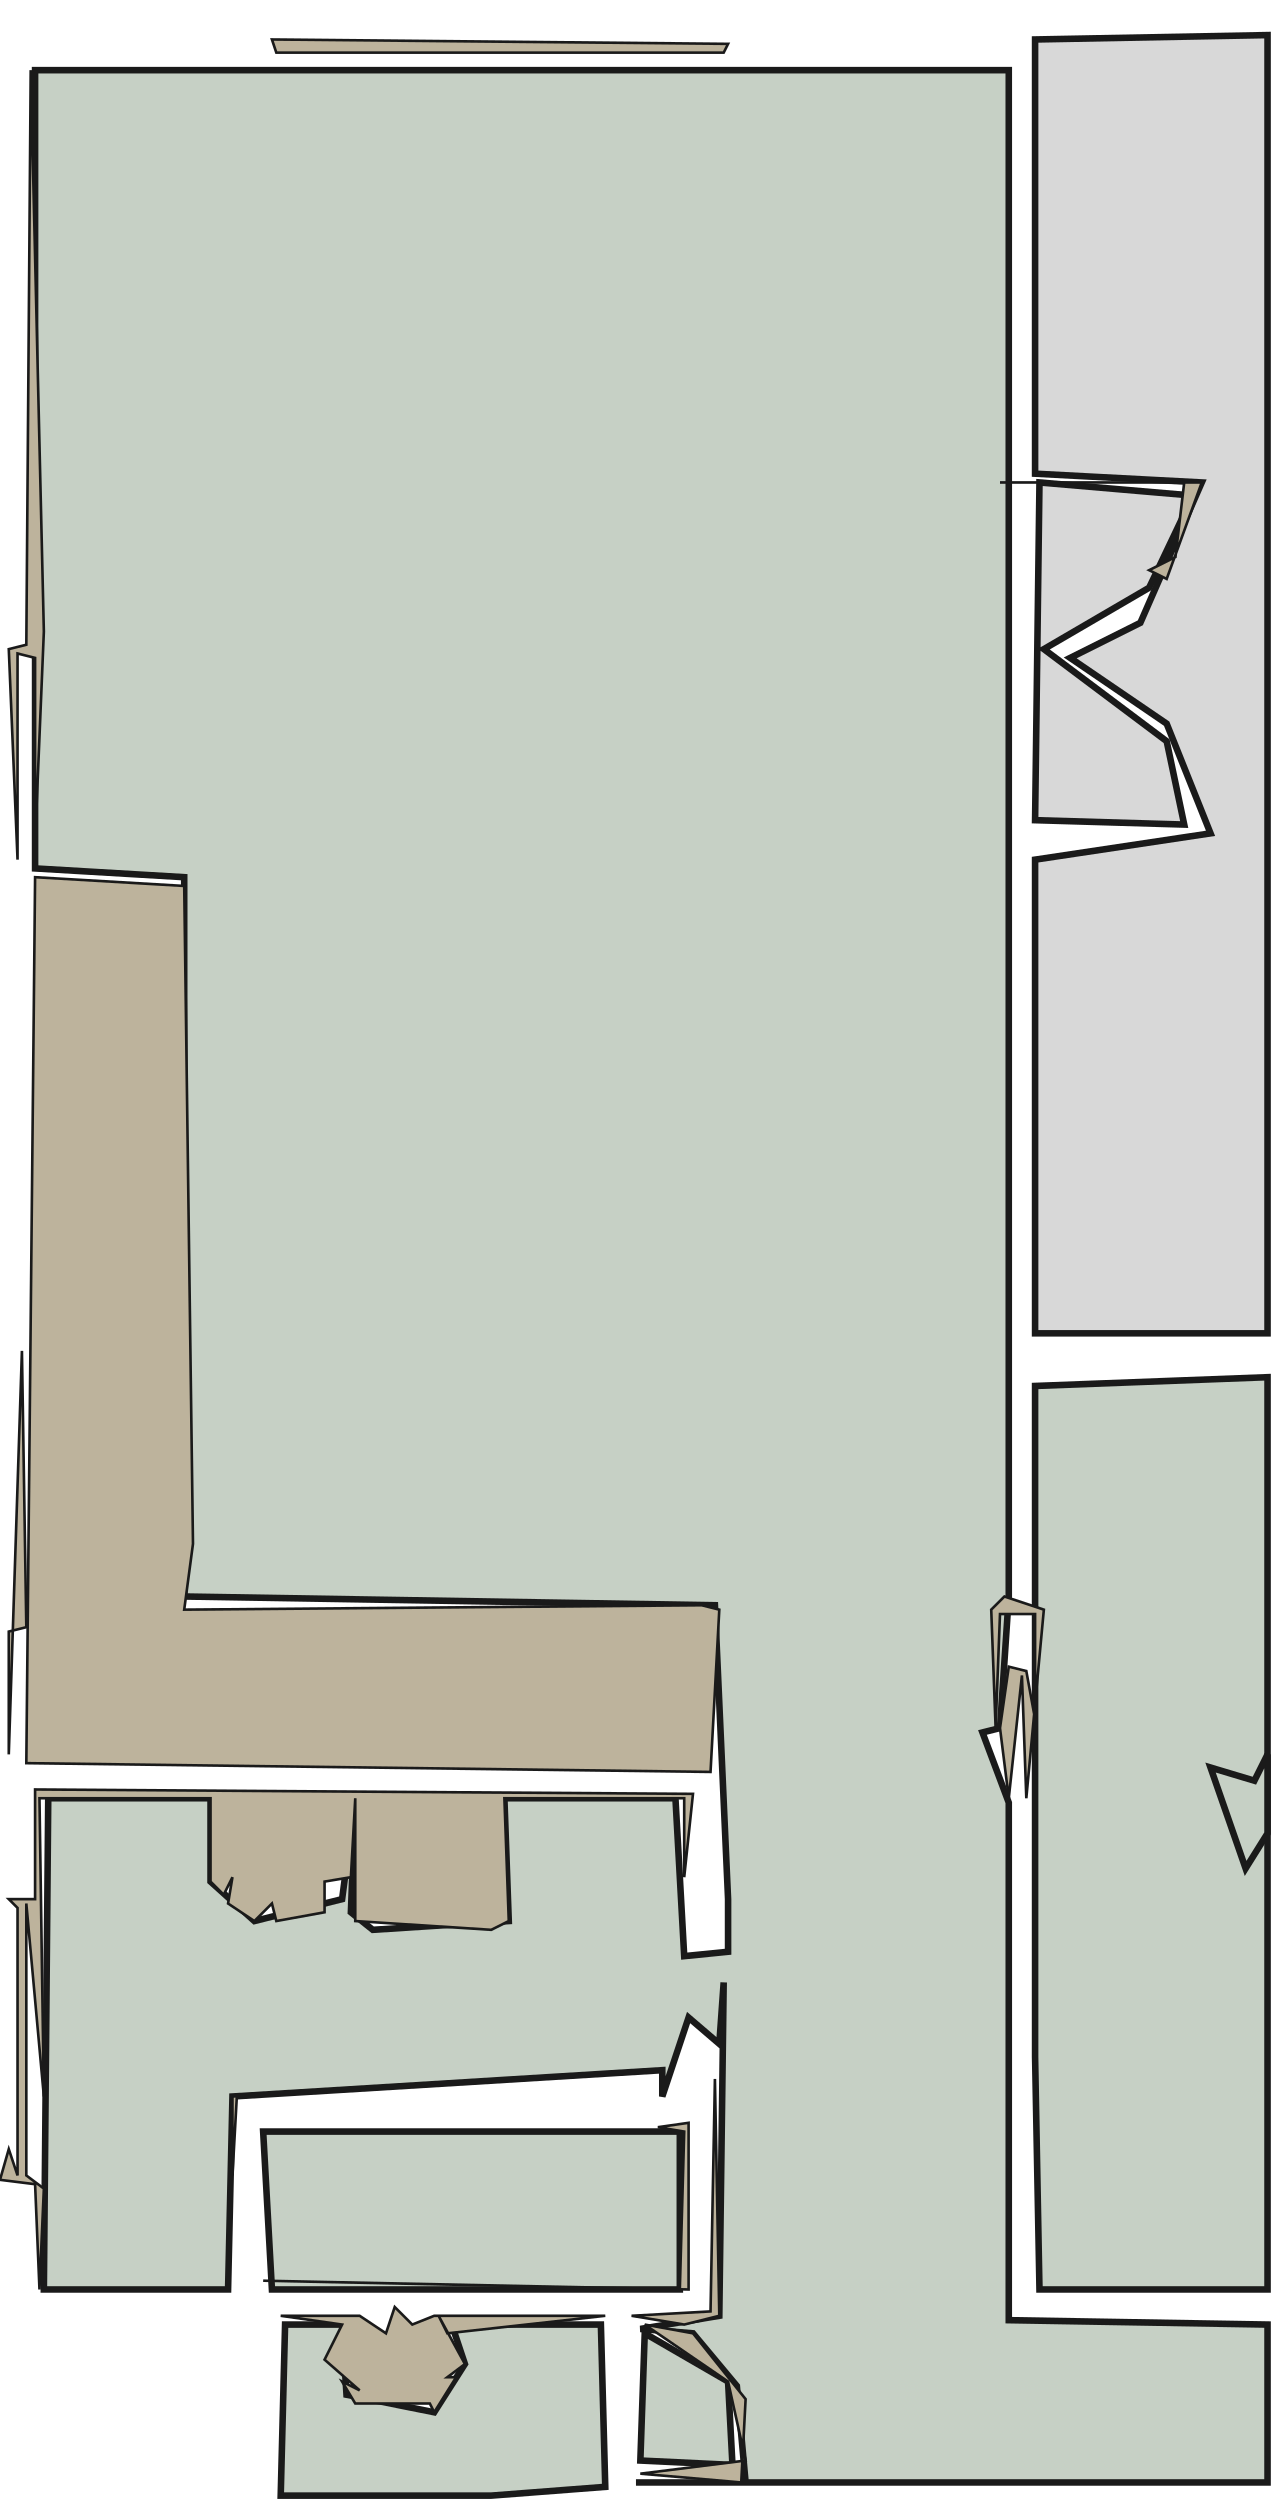
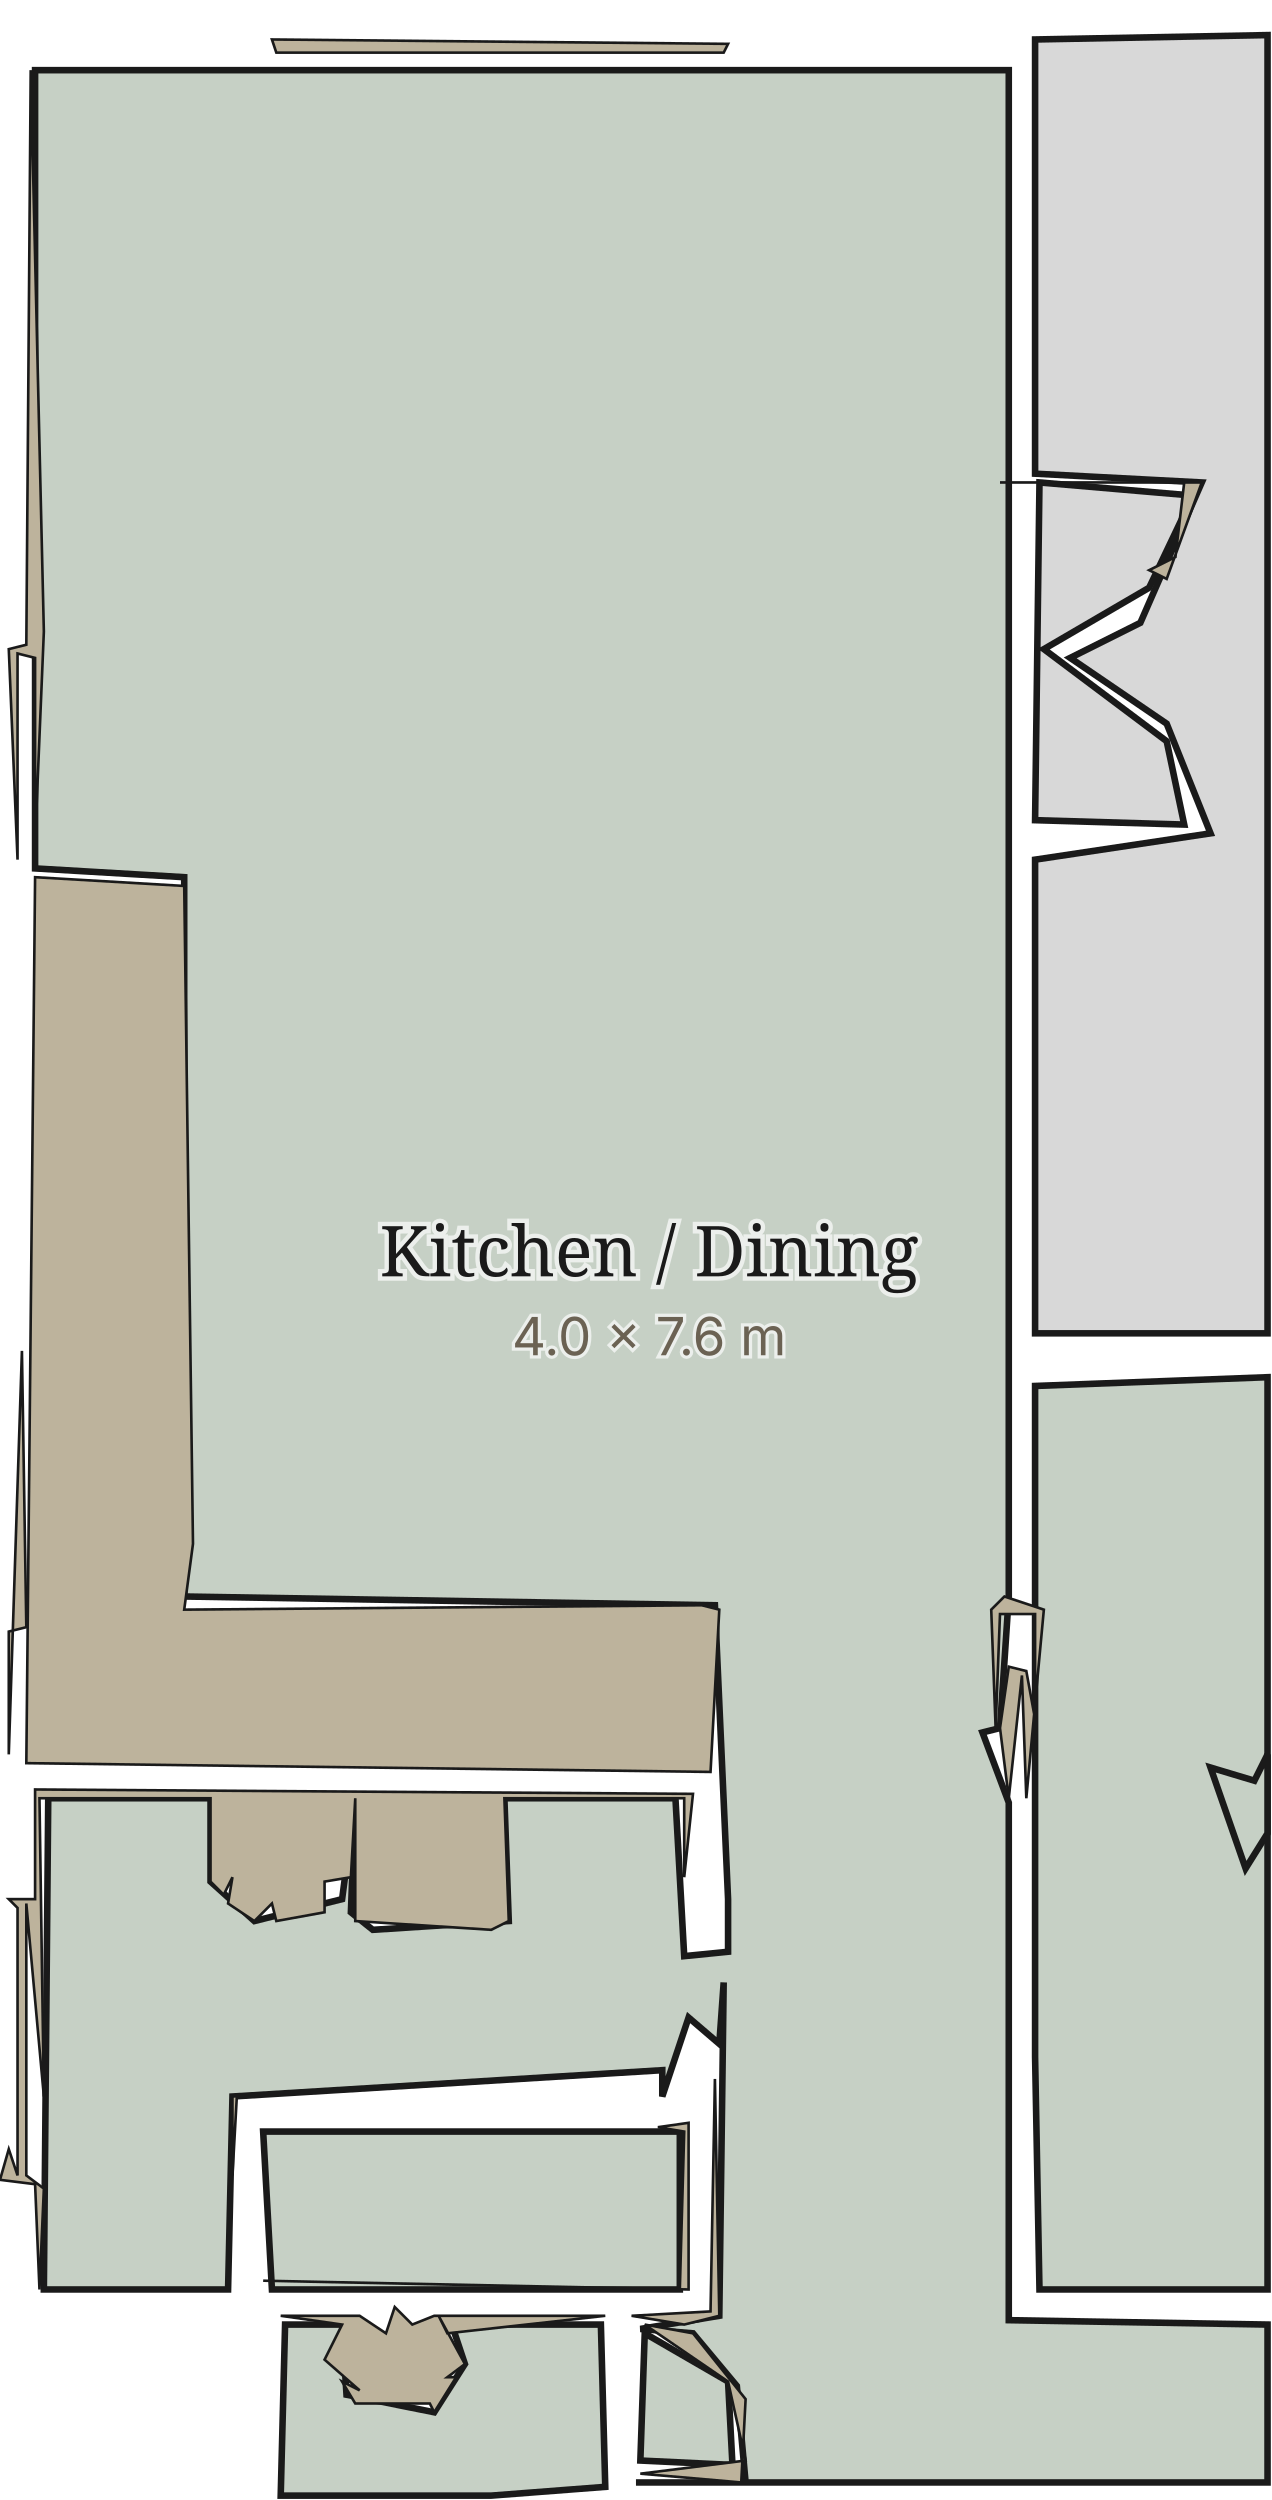
<svg xmlns="http://www.w3.org/2000/svg" class="svg-room" viewBox="0 0 290 570" preserveAspectRatio="xMidYMid meet">
  <g class="walls">
    <path d="M289,304L236,304L236,196L276,190L266,165L244,150L260,142L274,110L236,108L236,9L289,8Z" fill="#d8d8d8" stroke="#1a1a1a" stroke-width="1.5" />
    <path d="M289,566L145,566L170,566L168,544L158,532L146,531L164,528L165,452L164,466L157,460L151,478L151,472L53,478L52,522L10,522L11,410L48,410L48,429L58,438L78,433L81,410L80,436L85,440L116,438L115,410L154,410L156,446L166,445L166,433L163,366L42,364L42,200L8,198L8,16L230,16L230,364L228,394L224,395L230,411L230,529L289,530Z" fill="#c6d0c5" stroke="#1a1a1a" stroke-width="1.5" />
    <path d="M270,188L236,187L237,110L272,113L262,134L238,148L266,169L270,188Z" fill="#d8d8d8" stroke="#1a1a1a" stroke-width="1.5" />
    <path d="M289,522L237,522L236,469L236,316L289,314Z" fill="#c6d0c5" stroke="#1a1a1a" stroke-width="1.5" />
    <path d="M289,400L286,406L276,403L284,426L289,418Z" fill="#c6d0c5" stroke="#1a1a1a" stroke-width="1.5" />
    <path d="M155,522L62,522L60,486L155,486L155,522Z" fill="#c6d0c5" stroke="#1a1a1a" stroke-width="1.5" />
    <path d="M64,569L65,530L78,530L79,546L99,550L106,539L103,530L137,530L138,567L112,569Z" fill="#c6d0c5" stroke="#1a1a1a" stroke-width="1.5" />
    <path d="M167,562L146,561L147,532L166,543L167,562Z" fill="#c6d0c5" stroke="#1a1a1a" stroke-width="1.5" />
  </g>
  <g class="fixtures">
    <path d="M165,12L63,12L62,9L166,10L165,12Z" fill="#bdb39c" stroke="#1a1a1a" stroke-width="0.6" />
    <path d="M4,196L2,148L6,147L7,16L10,144L8,192L8,150L4,149L4,196Z" fill="#bdb39c" stroke="#1a1a1a" stroke-width="0.6" />
    <path d="M266,132L262,130L268,127L270,110L228,110L274,110L266,132Z" fill="#bdb39c" stroke="#1a1a1a" stroke-width="0.6" />
    <path d="M162,404L6,402L8,200L42,202L44,352L42,367L160,366L164,367L162,404Z" fill="#bdb39c" stroke="#1a1a1a" stroke-width="0.6" />
    <path d="M2,400L5,308L6,371L2,372L2,400Z" fill="#bdb39c" stroke="#1a1a1a" stroke-width="0.6" />
    <path d="M234,410L233,382L230,410L228,394L230,380L234,381L236,392L236,368L228,368L227,394L226,367L229,364L238,367L234,410Z" fill="#bdb39c" stroke="#1a1a1a" stroke-width="0.6" />
    <path d="M9,522L8,498L0,497L2,490L4,496L4,435L2,433L8,433L8,408L158,409L156,428L156,410L115,410L116,438L112,440L81,438L81,410L80,428L74,429L74,436L63,438L62,434L58,438L52,434L53,428L51,432L48,429L48,410L9,410L10,478L6,434L6,486L6,496L10,499L9,522Z" fill="#bdb39c" stroke="#1a1a1a" stroke-width="0.6" />
    <path d="M156,530L144,528L162,527L163,474L164,528L156,530Z" fill="#bdb39c" stroke="#1a1a1a" stroke-width="0.6" />
    <path d="M53,496L53,478L74,477L54,478L53,496Z" fill="#bdb39c" stroke="#1a1a1a" stroke-width="0.6" />
    <path d="M157,522L60,520L155,522L156,486L150,485L157,484L157,522Z" fill="#bdb39c" stroke="#1a1a1a" stroke-width="0.6" />
    <path d="M99,550L98,548L81,548L78,543L82,545L74,538L78,530L64,528L82,528L88,532L90,526L94,530L99,528L138,528L102,532L100,528L106,539L102,542L104,542L99,550Z" fill="#bdb39c" stroke="#1a1a1a" stroke-width="0.6" />
    <path d="M169,566L146,564L170,561L166,543L147,530L158,532L170,547L169,566Z" fill="#bdb39c" stroke="#1a1a1a" stroke-width="0.6" />
  </g>
+   <g class="labels">
+     <text x="148" y="291" text-anchor="middle" font-family="Cormorant Garamond,serif" font-size="16" fill="#1a1a1a" font-weight="500" style="paint-order:stroke;stroke:#ffffffaa;stroke-width:2">Kitchen / Dining</text>
+     <text x="148" y="309" text-anchor="middle" font-family="-apple-system,sans-serif" font-size="12" fill="#6b6253" style="paint-order:stroke;stroke:#ffffffaa;stroke-width:1.5">4.0 × 7.6 m</text>
+   </g>
  <g class="furniture" />
</svg>
